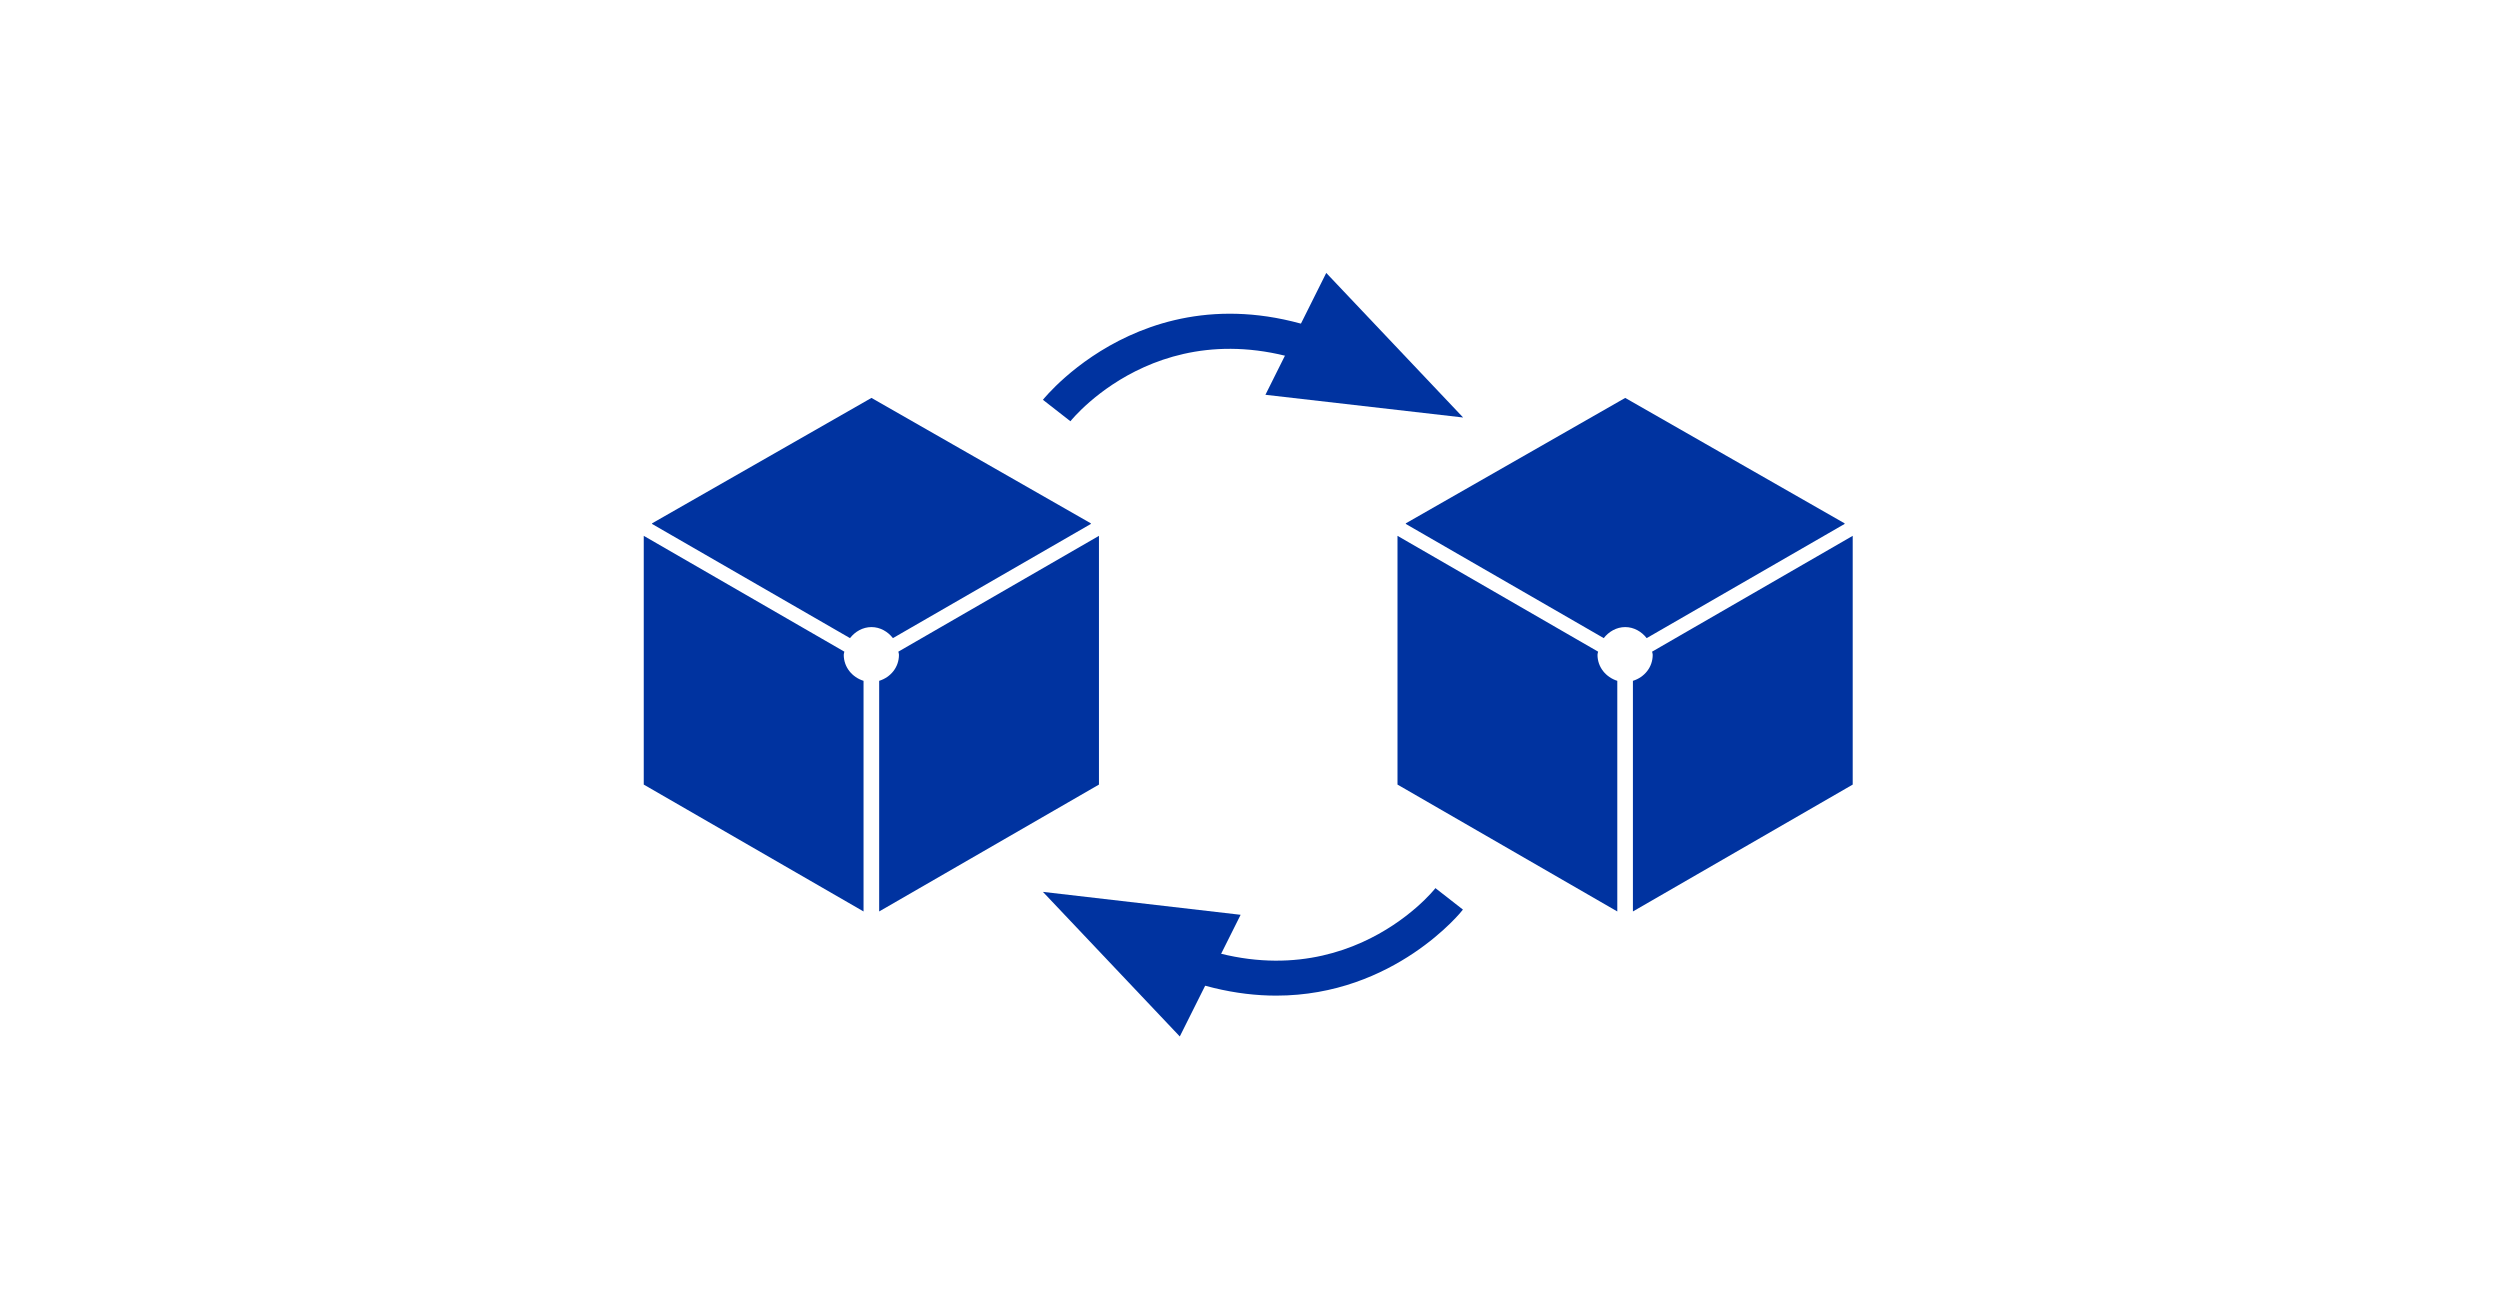
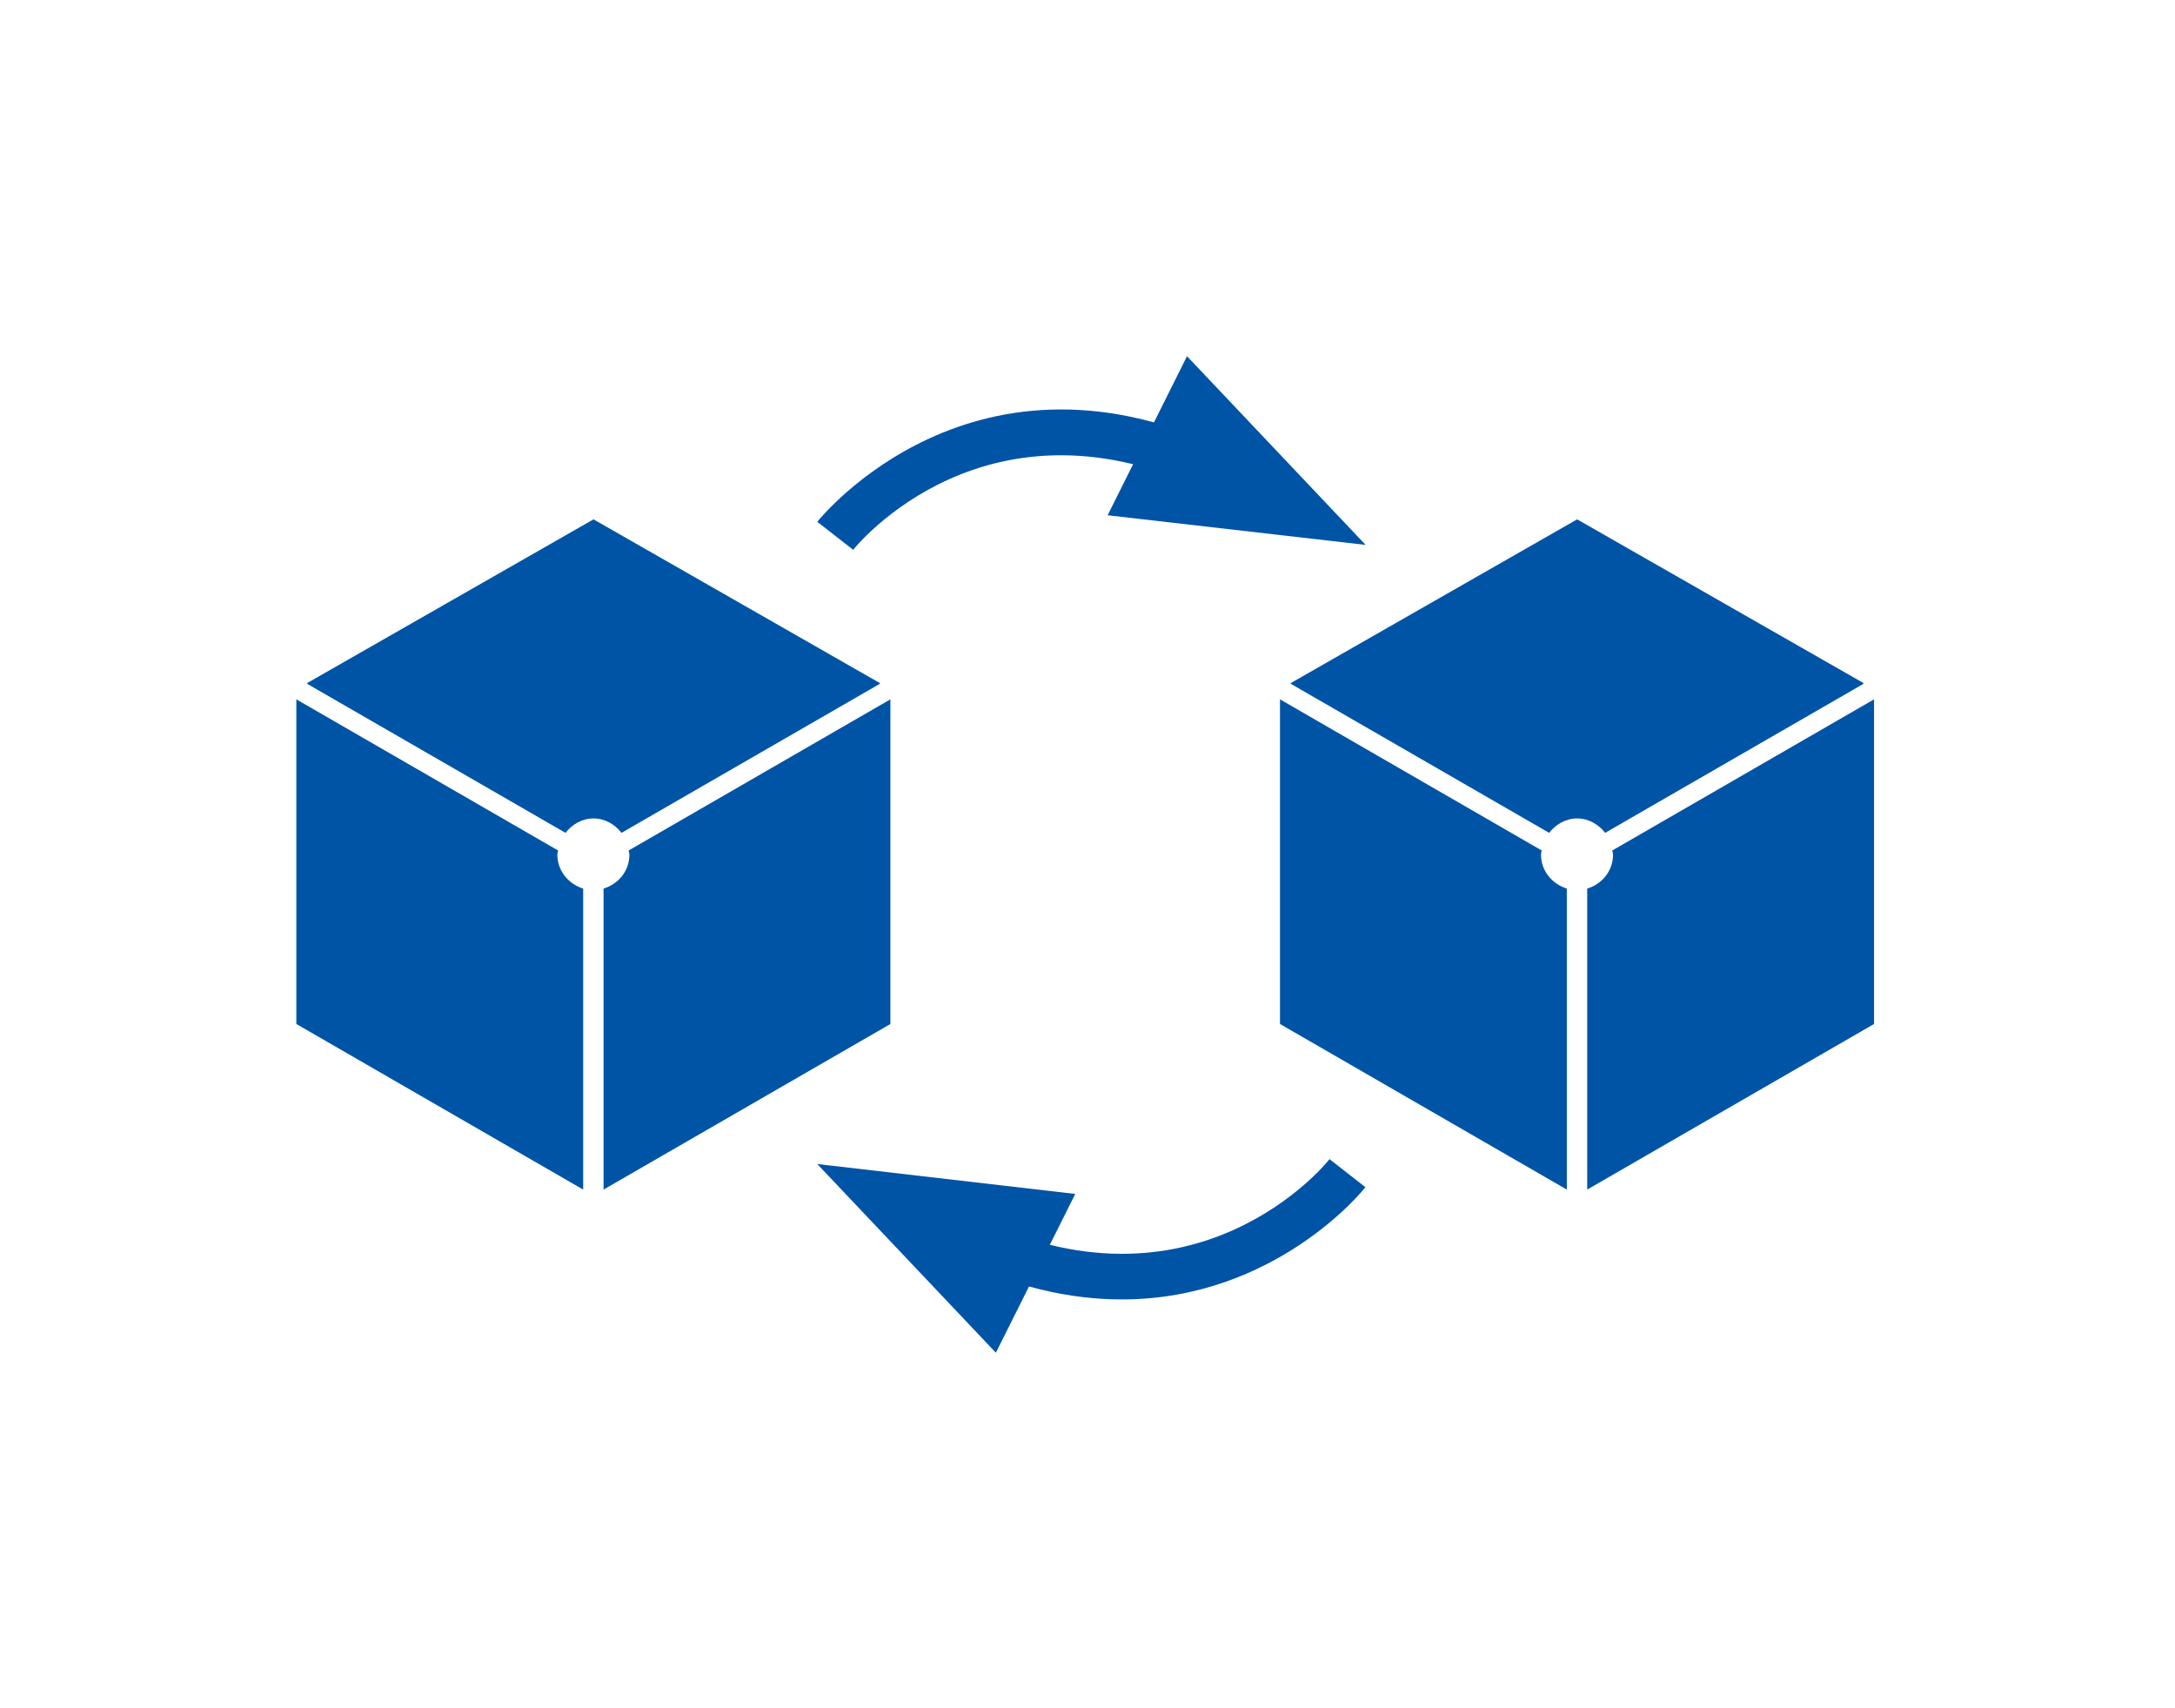
- <svg xmlns="http://www.w3.org/2000/svg" version="1.1" id="Layer_1" x="0px" y="0px" viewBox="0 0 1200 628" style="enable-background:new 0 0 1200 628;" xml:space="preserve">
+ <svg xmlns="http://www.w3.org/2000/svg" version="1.1" id="Layer_1" x="0px" y="0px" width="800px" height="628px" viewBox="0 0 800 628" style="enable-background:new 0 0 800 628;" xml:space="preserve">
  <style type="text/css">
- 	.st0{fill:#0033A0;}
+ 	.st0{fill:#0054A6;}
</style>
  <g>
-     <path class="st0" d="M767.1,312.8l-96.3-55.6v119.4l105.5,60.9V326.8c-5.4-1.7-9.5-6.5-9.5-12.5C766.8,313.7,767,313.3,767.1,312.8    M790.4,306.3l95-54.8v-0.3L780.1,191l-105.3,60.2v0.3l95,54.8c2.4-3.1,6.1-5.3,10.3-5.3S788,303.2,790.4,306.3 M889.3,376.6V257.2   L793,312.8c0.1,0.5,0.3,0.9,0.3,1.5c0,6-4,10.8-9.5,12.5v110.7L889.3,376.6L889.3,376.6z" />
-     <path class="st0" d="M513.8,202.2l-13.2-10.3c0.6-0.7,58.1-72.7,153.6-25l-7.5,15C563.3,140.3,514.3,201.6,513.8,202.2L513.8,202.2   z" />
-     <polygon class="st0" points="702.3,200.4 636.6,131 607.4,189.5  " />
-     <path class="st0" d="M612.6,477.9c-18.8,0-40.2-4.5-63.9-16.3l7.5-15c83.3,41.7,132.4-19.6,132.8-20.3l13.2,10.3   C701.9,437.2,669.3,477.9,612.6,477.9L612.6,477.9z" />
-     <polygon class="st0" points="500.6,428.1 566.3,497.5 595.5,439.1  " />
-     <path class="st0" d="M405.3,312.8L309,257.2v119.4l105.5,60.9V326.8c-5.4-1.7-9.5-6.5-9.5-12.5C405,313.7,405.2,313.3,405.3,312.8    M428.6,306.3l95-54.8v-0.3L418.3,191L313,251.2v0.3l95,54.8c2.4-3.1,6.1-5.3,10.3-5.3C422.5,301,426.2,303.2,428.6,306.3    M527.5,376.6V257.2l-96.3,55.6c0.1,0.5,0.3,0.9,0.3,1.5c0,6-4,10.8-9.5,12.5v110.7L527.5,376.6L527.5,376.6z" />
+     <path class="st0" d="M567.1,312.8l-96.3-55.6v119.4l105.5,60.9V326.8c-5.4-1.7-9.5-6.5-9.5-12.5C566.8,313.7,567,313.3,567.1,312.8    M590.4,306.3l95-54.8v-0.3L580.1,191l-105.3,60.2v0.3l95,54.8c2.4-3.1,6.1-5.3,10.3-5.3S588,303.2,590.4,306.3 M689.3,376.6V257.2   L593,312.8c0.1,0.5,0.3,0.9,0.3,1.5c0,6-4,10.8-9.5,12.5v110.7L689.3,376.6L689.3,376.6z" />
+     <path class="st0" d="M313.8,202.2l-13.2-10.3c0.6-0.7,58.1-72.7,153.6-25l-7.5,15C363.3,140.3,314.3,201.6,313.8,202.2L313.8,202.2   z" />
+     <polygon class="st0" points="502.3,200.4 436.6,131 407.4,189.5  " />
+     <path class="st0" d="M412.6,477.9c-18.8,0-40.2-4.5-63.9-16.3l7.5-15c83.3,41.7,132.4-19.6,132.8-20.3l13.2,10.3   C501.9,437.2,469.3,477.9,412.6,477.9L412.6,477.9z" />
+     <polygon class="st0" points="300.6,428.1 366.3,497.5 395.5,439.1  " />
+     <path class="st0" d="M205.3,312.8L109,257.2v119.4l105.5,60.9V326.8c-5.4-1.7-9.5-6.5-9.5-12.5C205,313.7,205.2,313.3,205.3,312.8    M228.6,306.3l95-54.8v-0.3L218.3,191L113,251.2v0.3l95,54.8c2.4-3.1,6.1-5.3,10.3-5.3C222.5,301,226.2,303.2,228.6,306.3    M327.5,376.6V257.2l-96.3,55.6c0.1,0.5,0.3,0.9,0.3,1.5c0,6-4,10.8-9.5,12.5v110.7L327.5,376.6L327.5,376.6z" />
  </g>
</svg>
